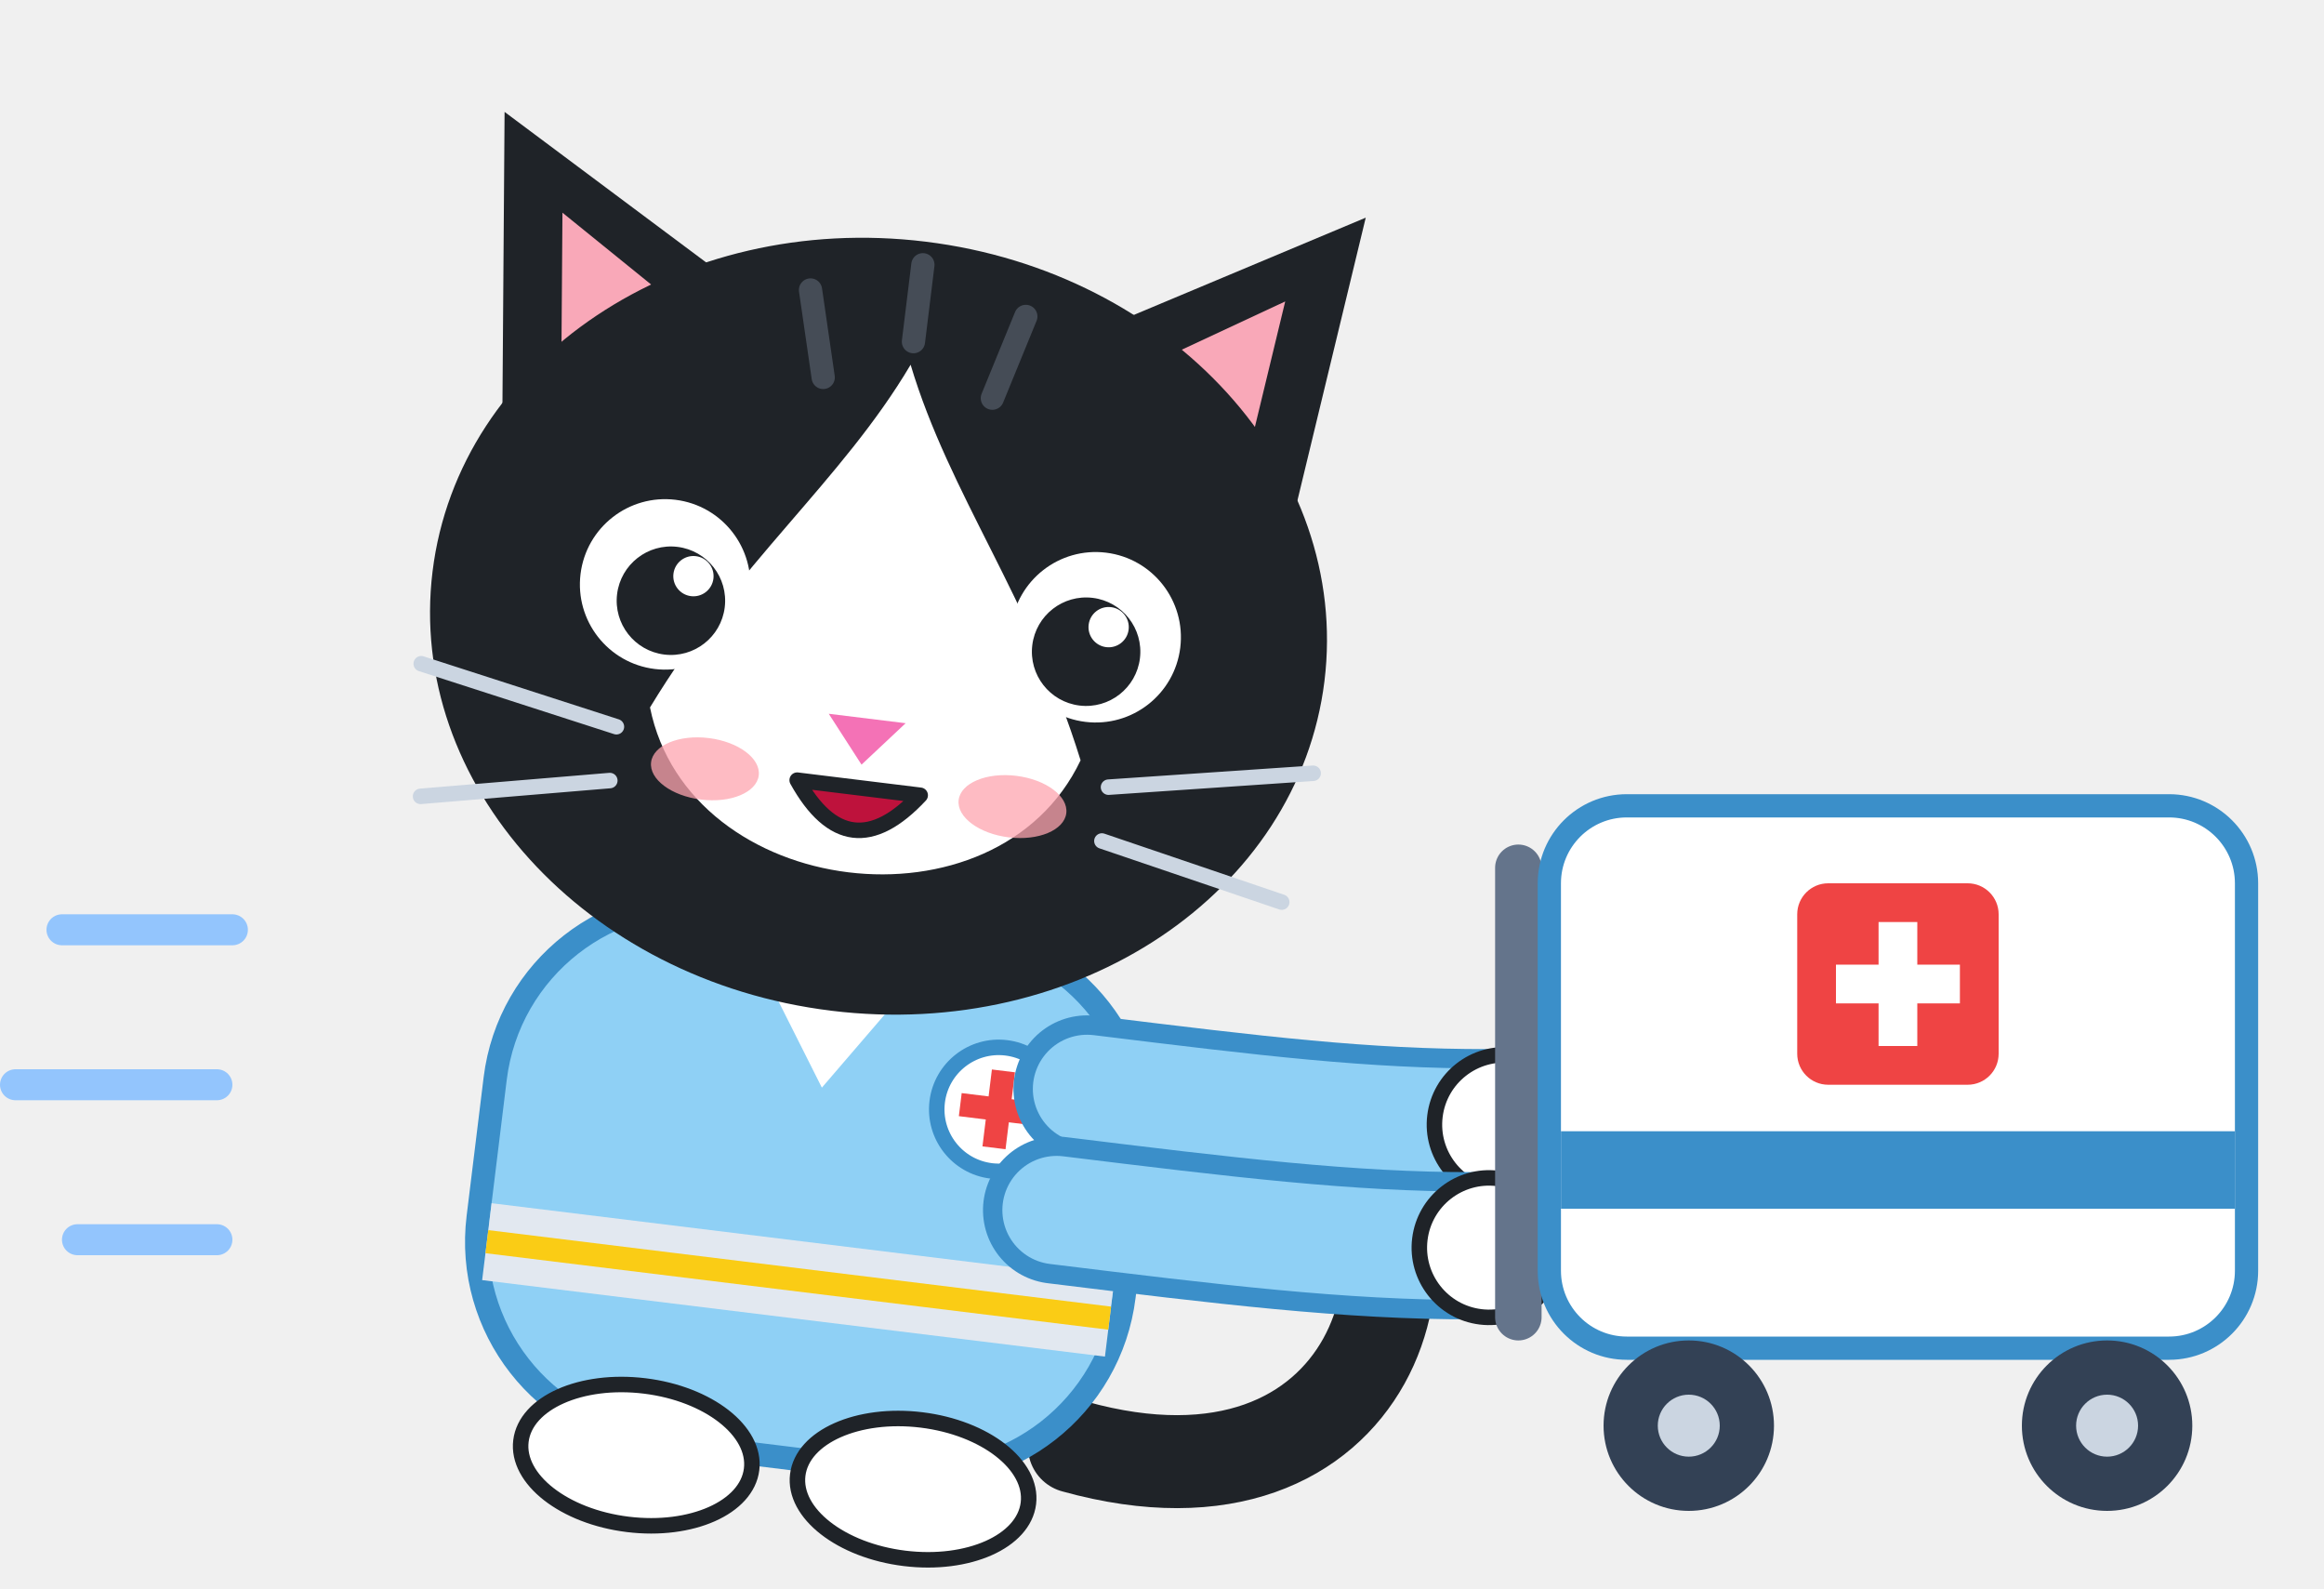
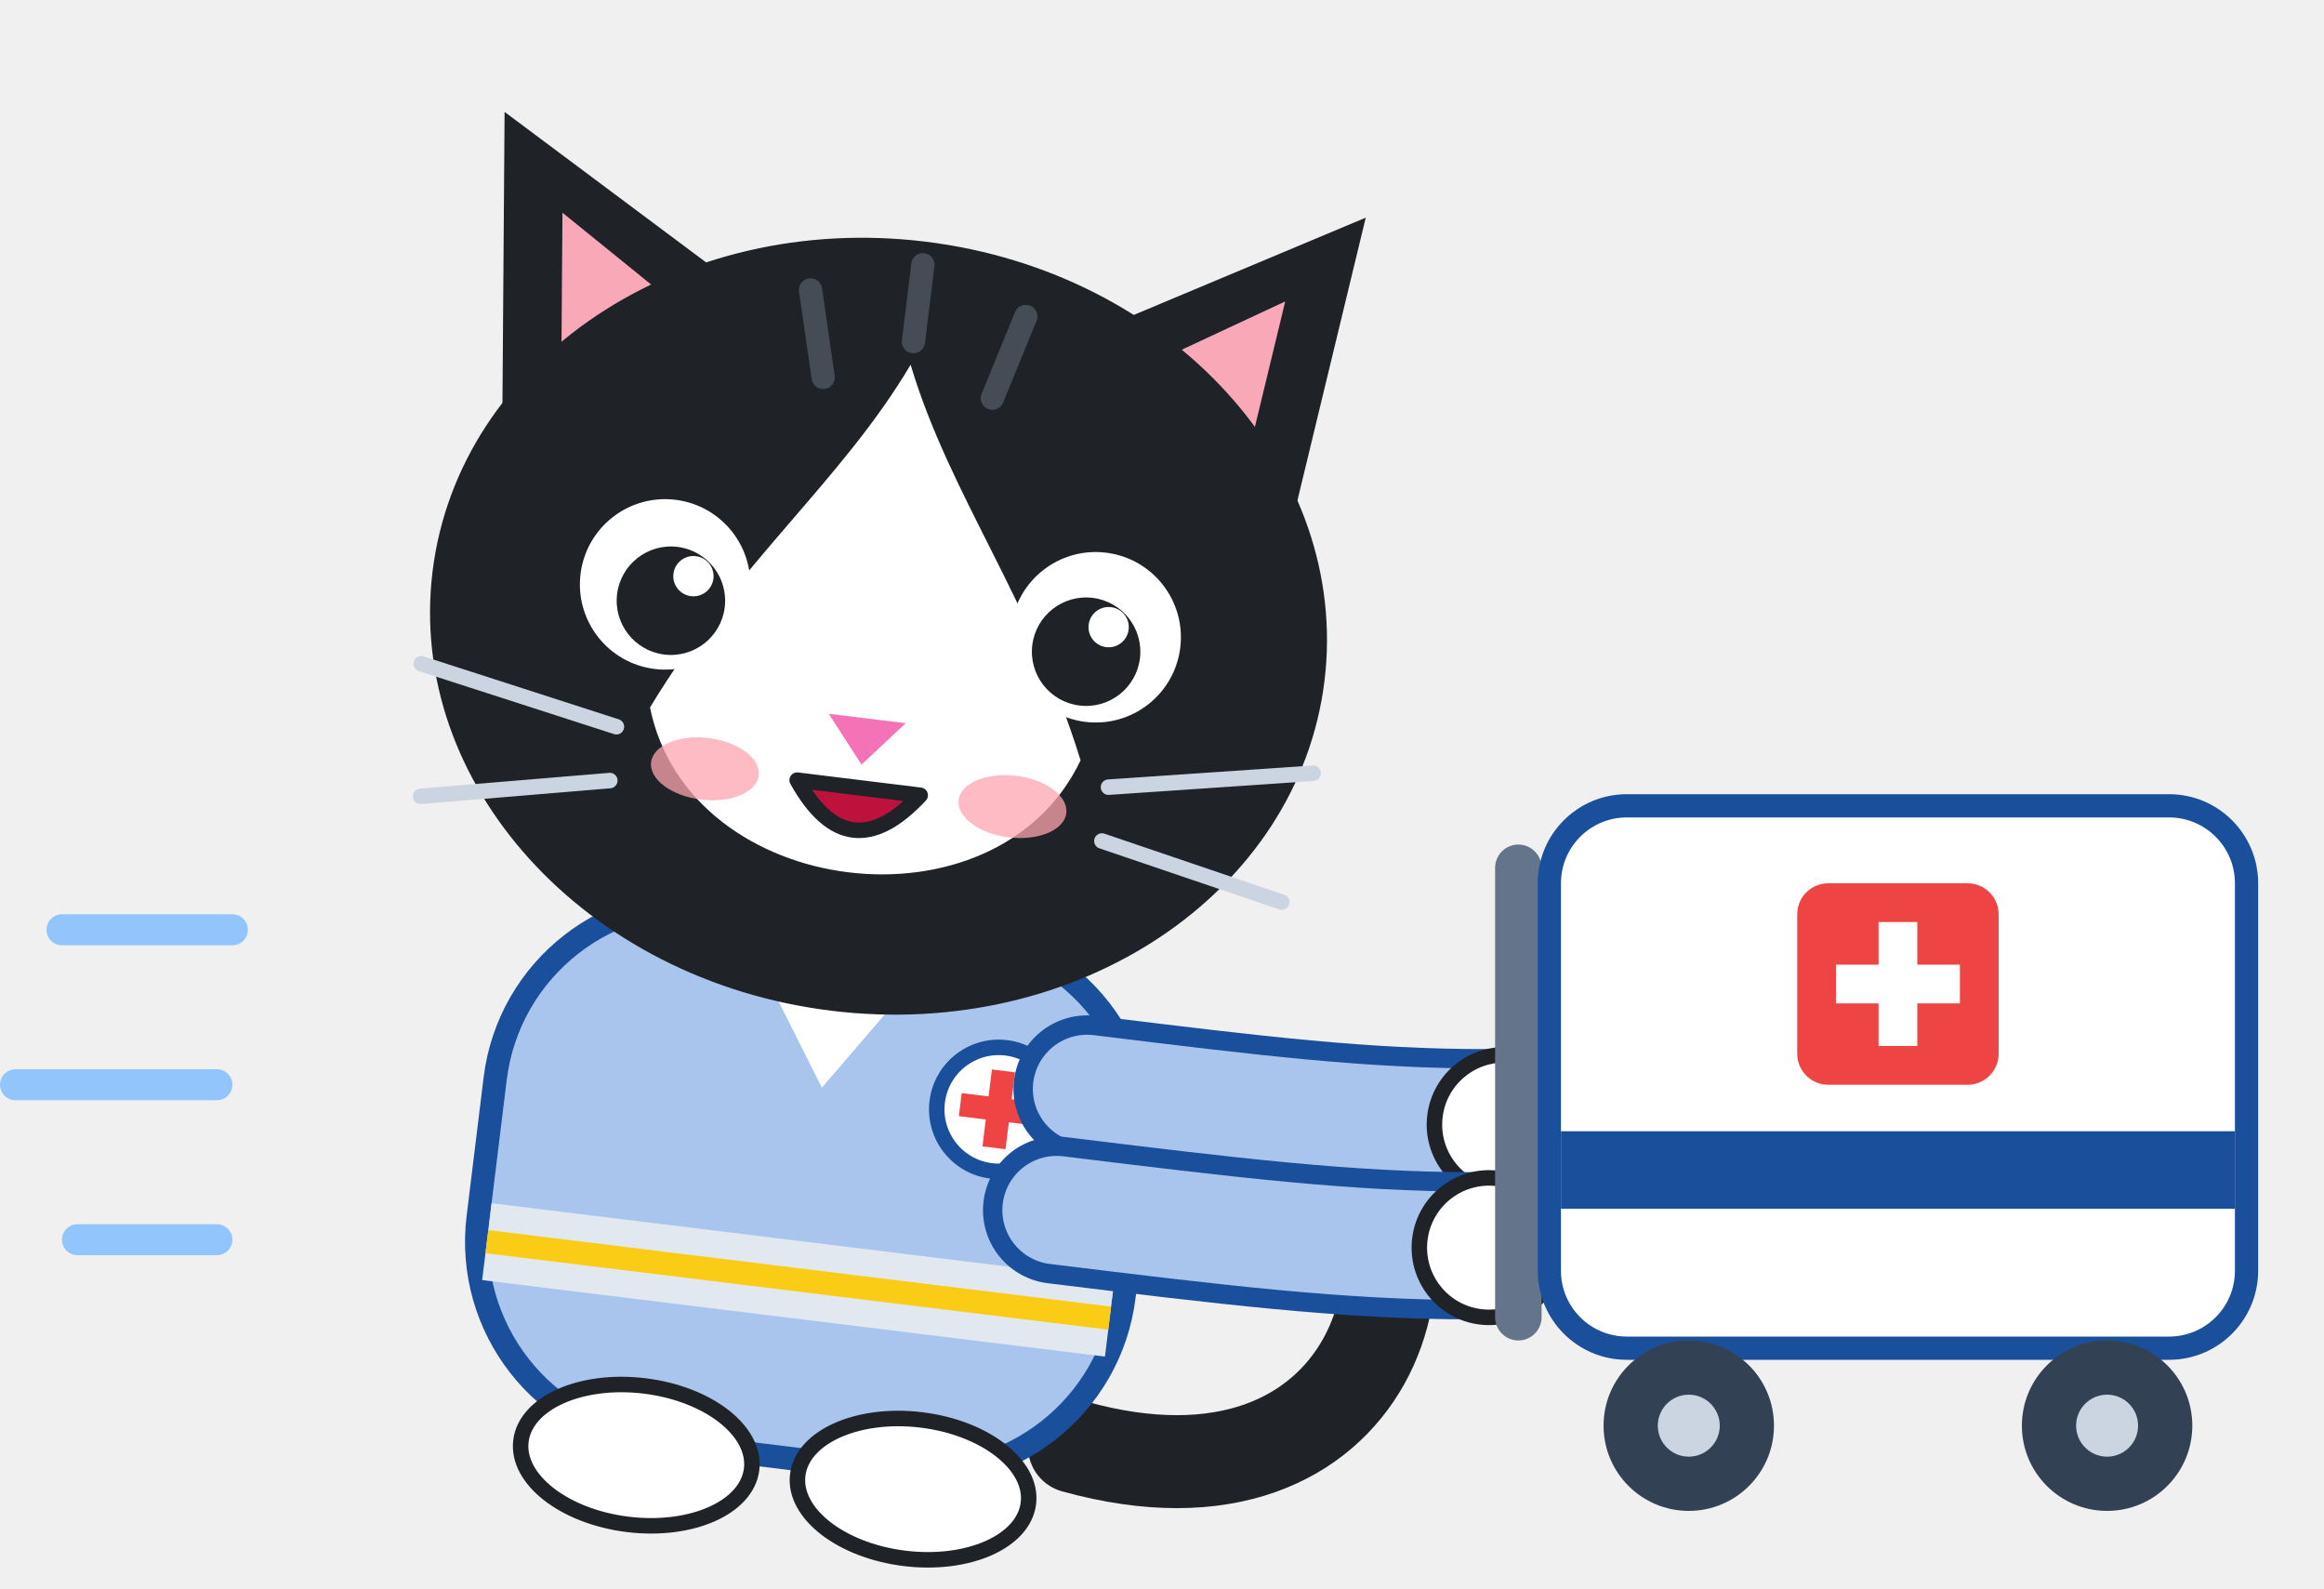
<svg xmlns="http://www.w3.org/2000/svg" viewBox="0 0 300 205" role="img" aria-label="แมวเข็นรถเวชภัณฑ์">
  <path d="M8 120 h22 M2 140 h26 M10 160 h18" stroke="#93c5fd" stroke-width="4" stroke-linecap="round" />
  <g transform="rotate(7 100 190)">
    <g class="body">
      <path d="M138 182 C178 188 184 150 166 136" fill="none" stroke="#1f2328" stroke-width="12" stroke-linecap="round" />
-       <rect x="58" y="118" width="84" height="70" rx="26" fill="#8fd0f5" stroke="#3b8fc9" stroke-width="3" />
+       <rect x="58" y="118" width="84" height="70" rx="26" fill="#a9c5ee" stroke="#1a4f9c" stroke-width="3" />
      <path d="M86 119 L100 140 L114 119 Z" fill="#fff" />
      <rect x="59.5" y="160" width="81" height="10" fill="#e2e8f0" />
      <rect x="59.5" y="163.5" width="81" height="3" fill="#facc15" />
-       <circle cx="123" cy="140" r="8" fill="#fff" stroke="#3b8fc9" stroke-width="2" />
+       <circle cx="123" cy="140" r="8" fill="#fff" stroke="#1a4f9c" stroke-width="2" />
      <path d="M123 135v10M118 140h10" stroke="#ef4444" stroke-width="3" />
      <ellipse cx="82" cy="190" rx="15" ry="9" fill="#fff" stroke="#1f2328" stroke-width="2" />
      <ellipse cx="118" cy="190" rx="15" ry="9" fill="#fff" stroke="#1f2328" stroke-width="2" />
    </g>
    <g class="head">
      <path d="M50 72 L44 20 L86 44 Z" fill="#1f2328" />
      <path d="M150 72 L156 20 L114 44 Z" fill="#1f2328" />
      <path d="M56 58 L53 32 L77 47 Z" fill="#f9a8b8" />
      <path d="M144 58 L147 32 L123 47 Z" fill="#f9a8b8" />
      <ellipse cx="100" cy="80" rx="58" ry="50" fill="#1f2328" />
      <path d="M86 38 l3 11 M100 33 v10 M114 38 l-3 11" stroke="#454c56" stroke-width="3" stroke-linecap="round" />
      <path d="M100 46 C93 62 81 74 72 94 C80 118 120 118 128 94 C119 74 107 62 100 46 Z" fill="#fff" />
      <circle cx="72" cy="78" r="11" fill="#fff" />
      <circle cx="73" cy="80" r="7" fill="#1f2328" />
      <circle cx="75.5" cy="76.5" r="2.6" fill="#fff" />
      <circle cx="128" cy="78" r="11" fill="#fff" />
      <circle cx="127" cy="80" r="7" fill="#1f2328" />
      <circle cx="129.5" cy="76.5" r="2.6" fill="#fff" />
      <ellipse cx="80" cy="101" rx="7" ry="4" fill="#fda4af" opacity=".75" />
      <ellipse cx="120" cy="101" rx="7" ry="4" fill="#fda4af" opacity=".75" />
      <path d="M95 92 h10 l-5 6 z" fill="#f472b6" />
      <path d="M92 101 q8 11 16 0 z" fill="#be123c" stroke="#1f2328" stroke-width="2" stroke-linejoin="round" />
      <path d="M68 97 L42 92 M68 104 L44 109 M132 97 L158 92 M132 104 L156 109" stroke="#cbd5e1" stroke-width="2" stroke-linecap="round" />
    </g>
-     <path d="M134 136 C156 136 170 136 186 134" fill="none" stroke="#3b8fc9" stroke-width="19" stroke-linecap="round" />
-     <path d="M134 136 C156 136 170 136 186 134" fill="none" stroke="#8fd0f5" stroke-width="14" stroke-linecap="round" />
+     <path d="M134 136 C156 136 170 136 186 134" fill="none" stroke="#1a4f9c" stroke-width="19" stroke-linecap="round" />
+     <path d="M134 136 C156 136 170 136 186 134" fill="none" stroke="#a9c5ee" stroke-width="14" stroke-linecap="round" />
    <circle cx="188" cy="134" r="9" fill="#fff" stroke="#1f2328" stroke-width="2" />
-     <path d="M132 152 C154 152 170 152 186 150" fill="none" stroke="#3b8fc9" stroke-width="19" stroke-linecap="round" />
-     <path d="M132 152 C154 152 170 152 186 150" fill="none" stroke="#8fd0f5" stroke-width="14" stroke-linecap="round" />
+     <path d="M132 152 C154 152 170 152 186 150" fill="none" stroke="#1a4f9c" stroke-width="19" stroke-linecap="round" />
+     <path d="M132 152 C154 152 170 152 186 150" fill="none" stroke="#a9c5ee" stroke-width="14" stroke-linecap="round" />
    <circle cx="188" cy="150" r="9" fill="#fff" stroke="#1f2328" stroke-width="2" />
  </g>
  <path d="M196 112 V170" stroke="#64748b" stroke-width="6" stroke-linecap="round" />
-   <rect x="200" y="104" width="90" height="70" rx="10" fill="#fff" stroke="#3b8fc9" stroke-width="3" />
-   <rect x="201.5" y="146" width="87" height="10" fill="#3b8fc9" />
+   <rect x="200" y="104" width="90" height="70" rx="10" fill="#fff" stroke="#1a4f9c" stroke-width="3" />
+   <rect x="201.5" y="146" width="87" height="10" fill="#1a4f9c" />
  <rect x="232" y="114" width="26" height="26" rx="4" fill="#ef4444" />
  <path d="M245 119v16M237 127h16" stroke="#fff" stroke-width="5" />
  <circle cx="218" cy="184" r="11" fill="#334155" />
  <circle cx="218" cy="184" r="4" fill="#cbd5e1" />
  <circle cx="272" cy="184" r="11" fill="#334155" />
  <circle cx="272" cy="184" r="4" fill="#cbd5e1" />
</svg>
